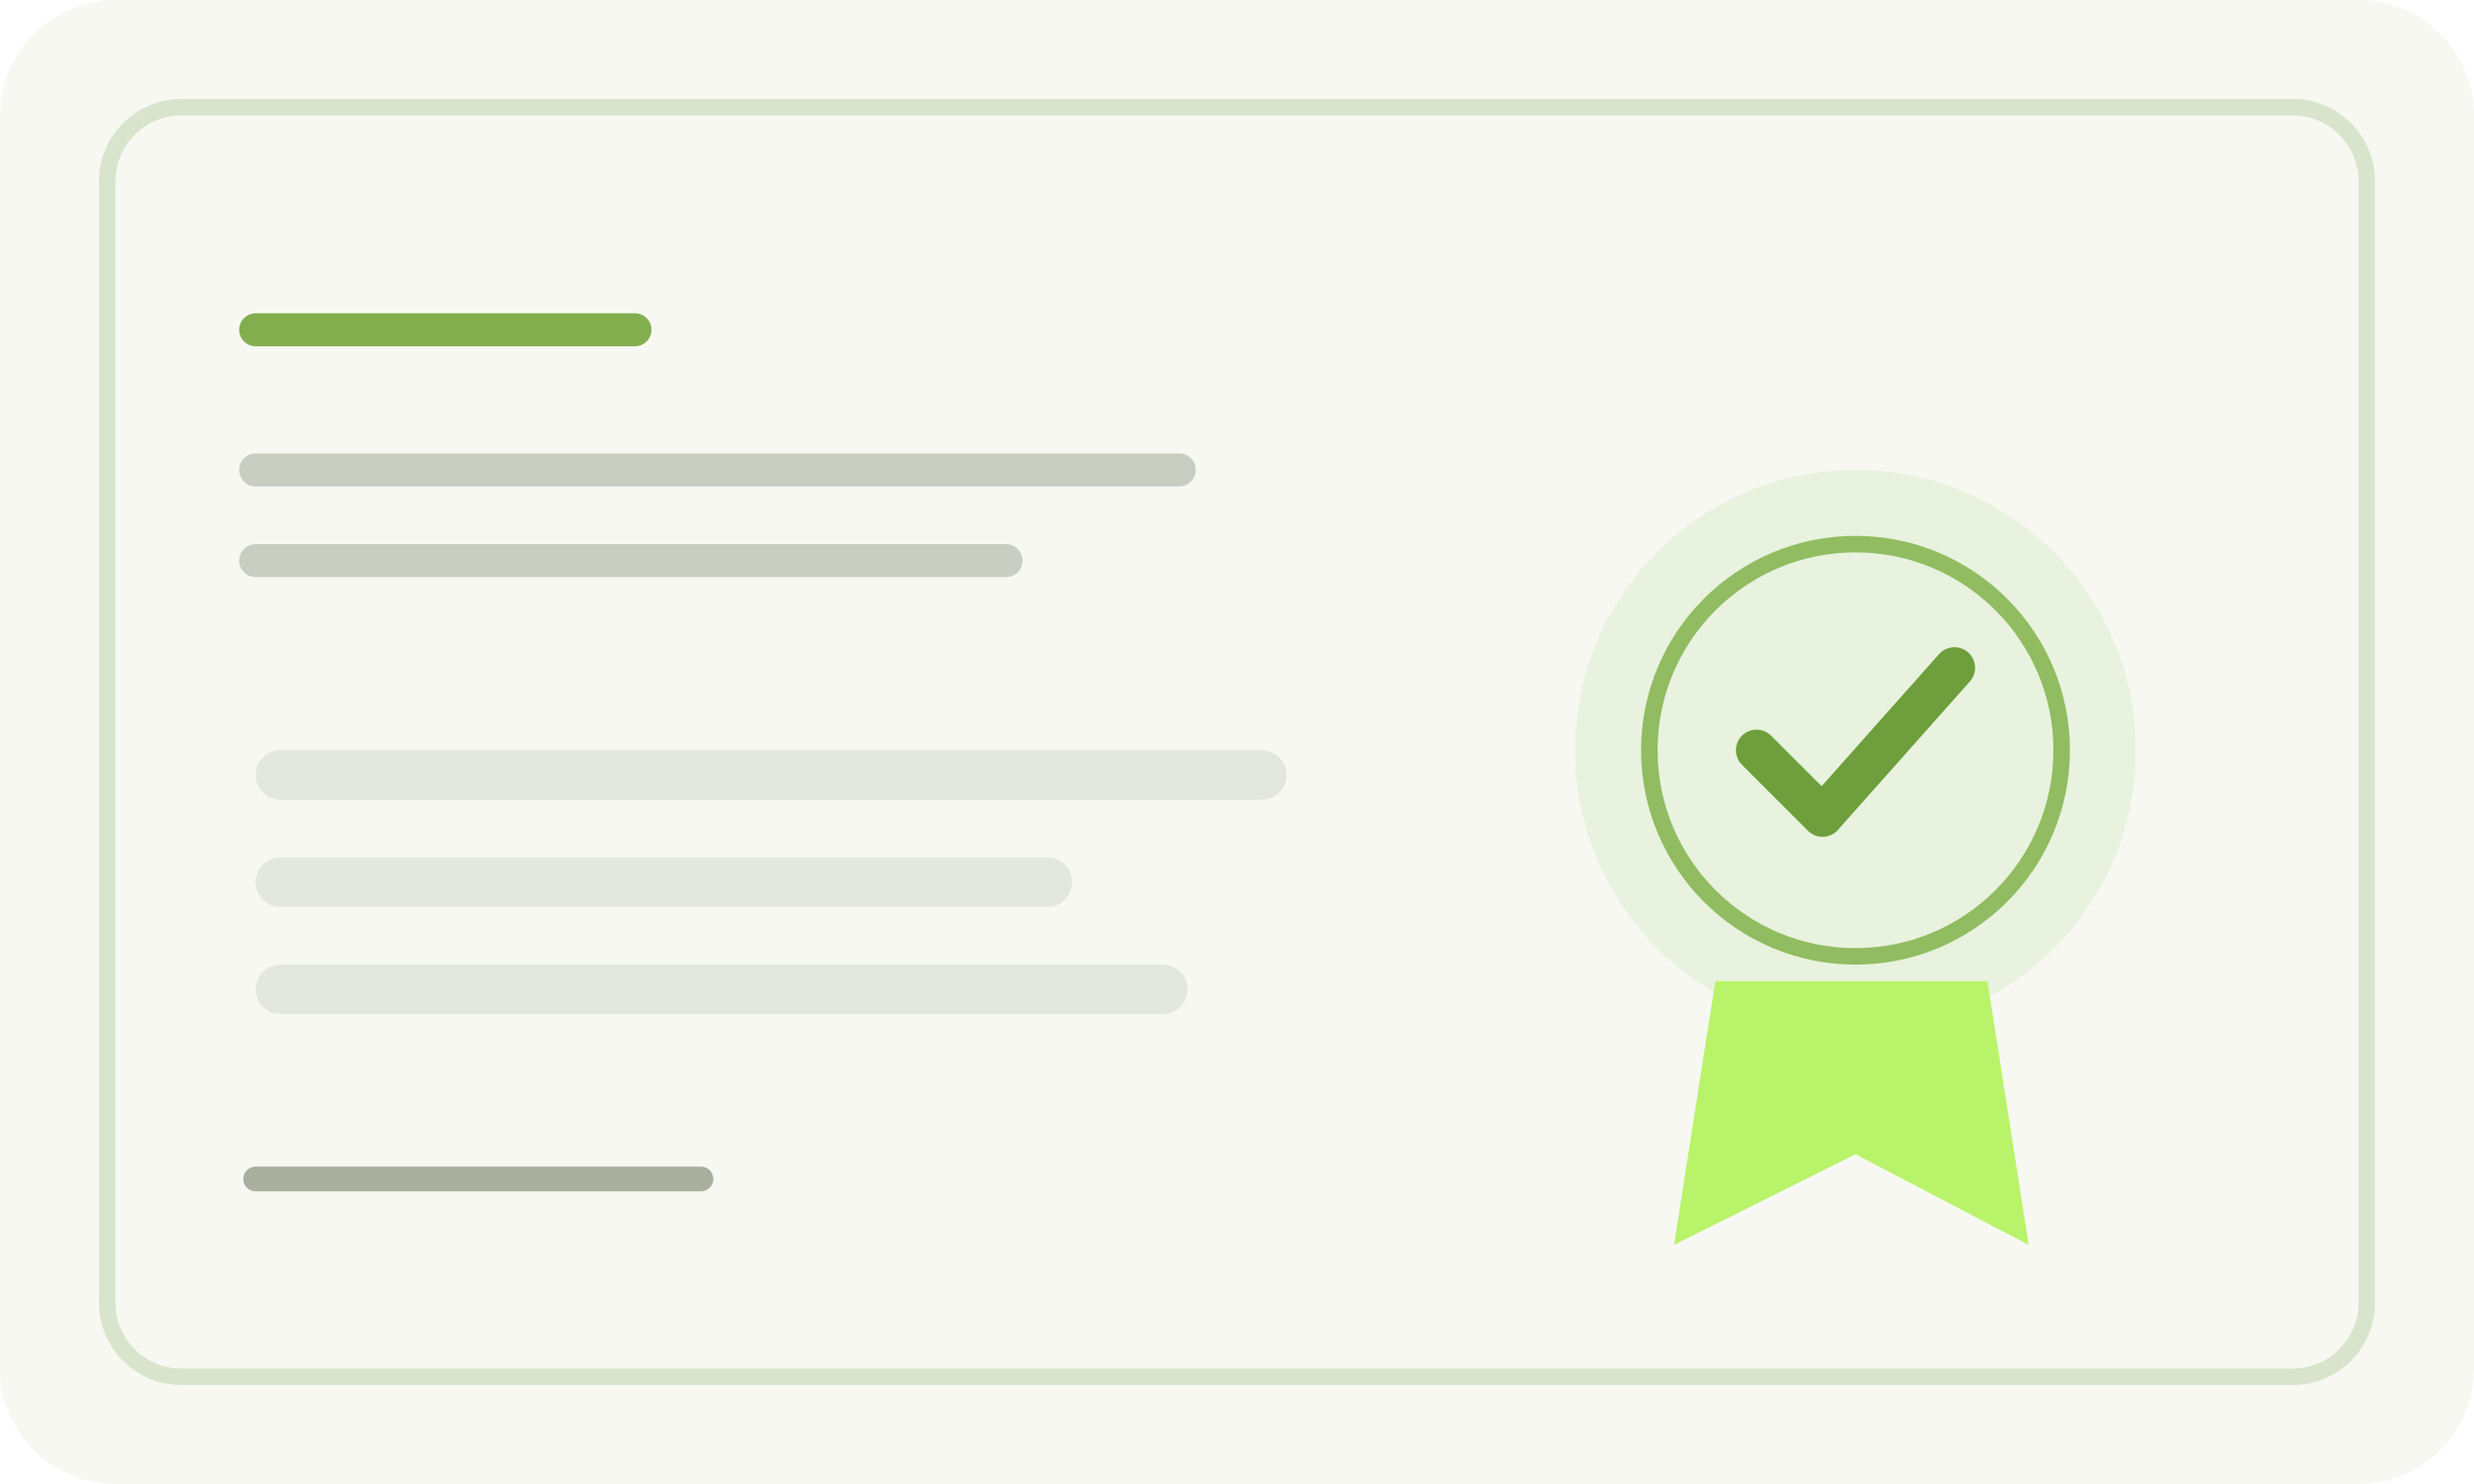
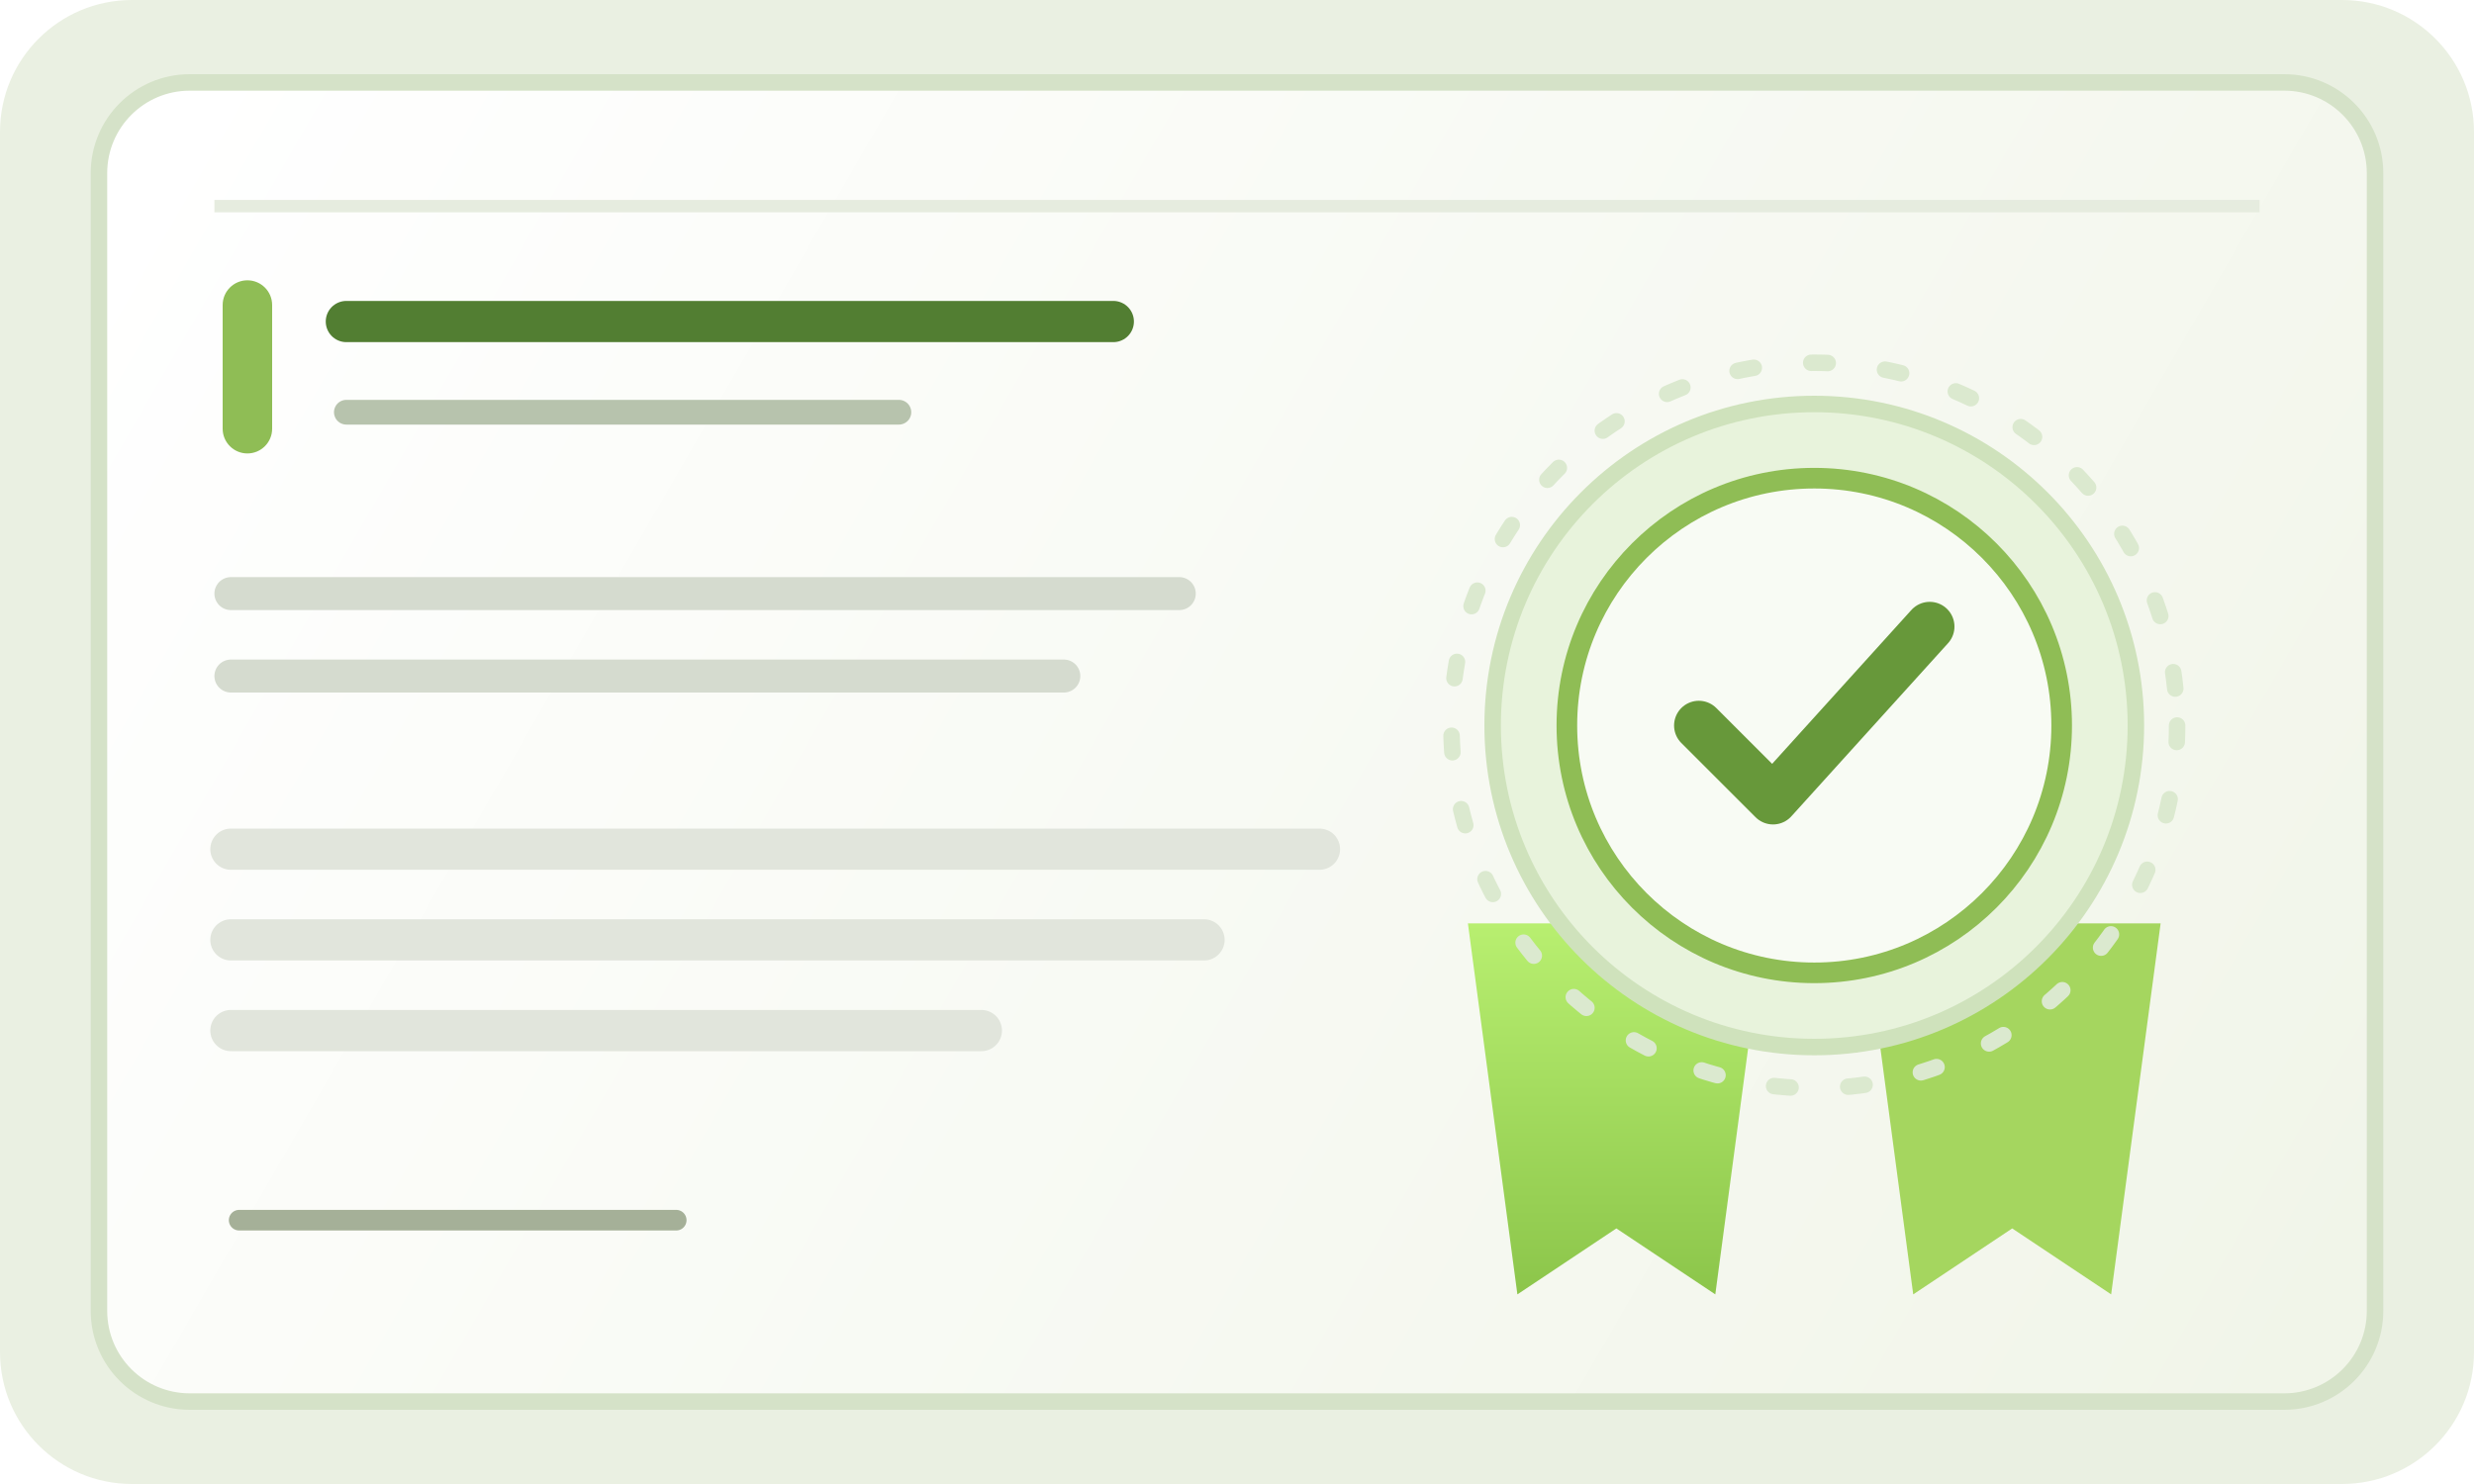
<svg xmlns="http://www.w3.org/2000/svg" viewBox="0 0 300 180" fill="none">
-   <rect width="300" height="180" rx="14" fill="#F7F8F2" />
-   <rect x="13" y="13" width="274" height="154" rx="9" stroke="#D9E4CC" stroke-width="2" />
-   <path d="M31 40h46" stroke="#82AE4E" stroke-width="4" stroke-linecap="round" />
-   <path d="M31 57h112M31 68h91" stroke="#C9CEC2" stroke-width="4" stroke-linecap="round" />
-   <rect x="31" y="91" width="125" height="6" rx="3" fill="#E3E7DD" />
-   <rect x="31" y="104" width="99" height="6" rx="3" fill="#E3E7DD" />
-   <rect x="31" y="117" width="113" height="6" rx="3" fill="#E3E7DD" />
-   <circle cx="225" cy="91" r="34" fill="#E8F2DE" />
-   <circle cx="225" cy="91" r="25" stroke="#91BC61" stroke-width="2" />
-   <path d="m213 91 8 8 16-18" stroke="#6E9F3C" stroke-width="5" stroke-linecap="round" stroke-linejoin="round" />
-   <path d="m208 119-5 32 22-11 21 11-5-32" fill="#B8F36A" />
-   <path d="M31 143h54" stroke="#AAB09F" stroke-width="3" stroke-linecap="round" />
+   <defs>
+     <linearGradient id="paper" x1="20" y1="15" x2="280" y2="165" gradientUnits="userSpaceOnUse">
+       <stop stop-color="#fff" />
+       <stop offset="1" stop-color="#f1f5e9" />
+     </linearGradient>
+     <linearGradient id="ribbon" x1="220" y1="112" x2="220" y2="166" gradientUnits="userSpaceOnUse">
+       <stop stop-color="#b8ef70" />
+       <stop offset="1" stop-color="#83bd43" />
+     </linearGradient>
+   </defs>
+   <rect width="300" height="180" rx="16" fill="#eaf0e2" />
+   <rect x="12" y="10" width="276" height="160" rx="11" fill="url(#paper)" stroke="#d5e2c8" stroke-width="2" />
+   <path d="M26 25h248" stroke="#e6ecdf" stroke-width="1.5" />
+   <rect x="27" y="34" width="6" height="21" rx="3" fill="#8fbd55" />
+   <path d="M42 39h93" stroke="#527e32" stroke-width="5" stroke-linecap="round" />
+   <path d="M42 50h67" stroke="#b7c3ad" stroke-width="3" stroke-linecap="round" />
+   <path d="M28 72h115M28 82h101" stroke="#d5dbcf" stroke-width="4" stroke-linecap="round" />
+   <path d="M28 103h132M28 114h118M28 125h91" stroke="#e1e5dc" stroke-width="5" stroke-linecap="round" />
+   <path d="M29 148h53" stroke="#a5b098" stroke-width="2.5" stroke-linecap="round" />
+   <path d="M196 112h18l-6 45-12-8-12 8-6-45h18Z" fill="url(#ribbon)" />
+   <path d="M244 112h18l-6 45-12-8-12 8-6-45h18Z" fill="#a5d65f" />
+   <circle cx="220" cy="88" r="39" fill="#e8f3dc" stroke="#cfe2bc" stroke-width="2" />
+   <circle cx="220" cy="88" r="30" fill="#f8fbf4" stroke="#8fbd55" stroke-width="2.5" />
+   <path d="m206 88 9 9 19-21" stroke="#67983a" stroke-width="6" stroke-linecap="round" stroke-linejoin="round" />
+   <circle cx="220" cy="88" r="44" stroke="#dbe9cf" stroke-dasharray="2 7" stroke-linecap="round" stroke-width="2" />
</svg>
